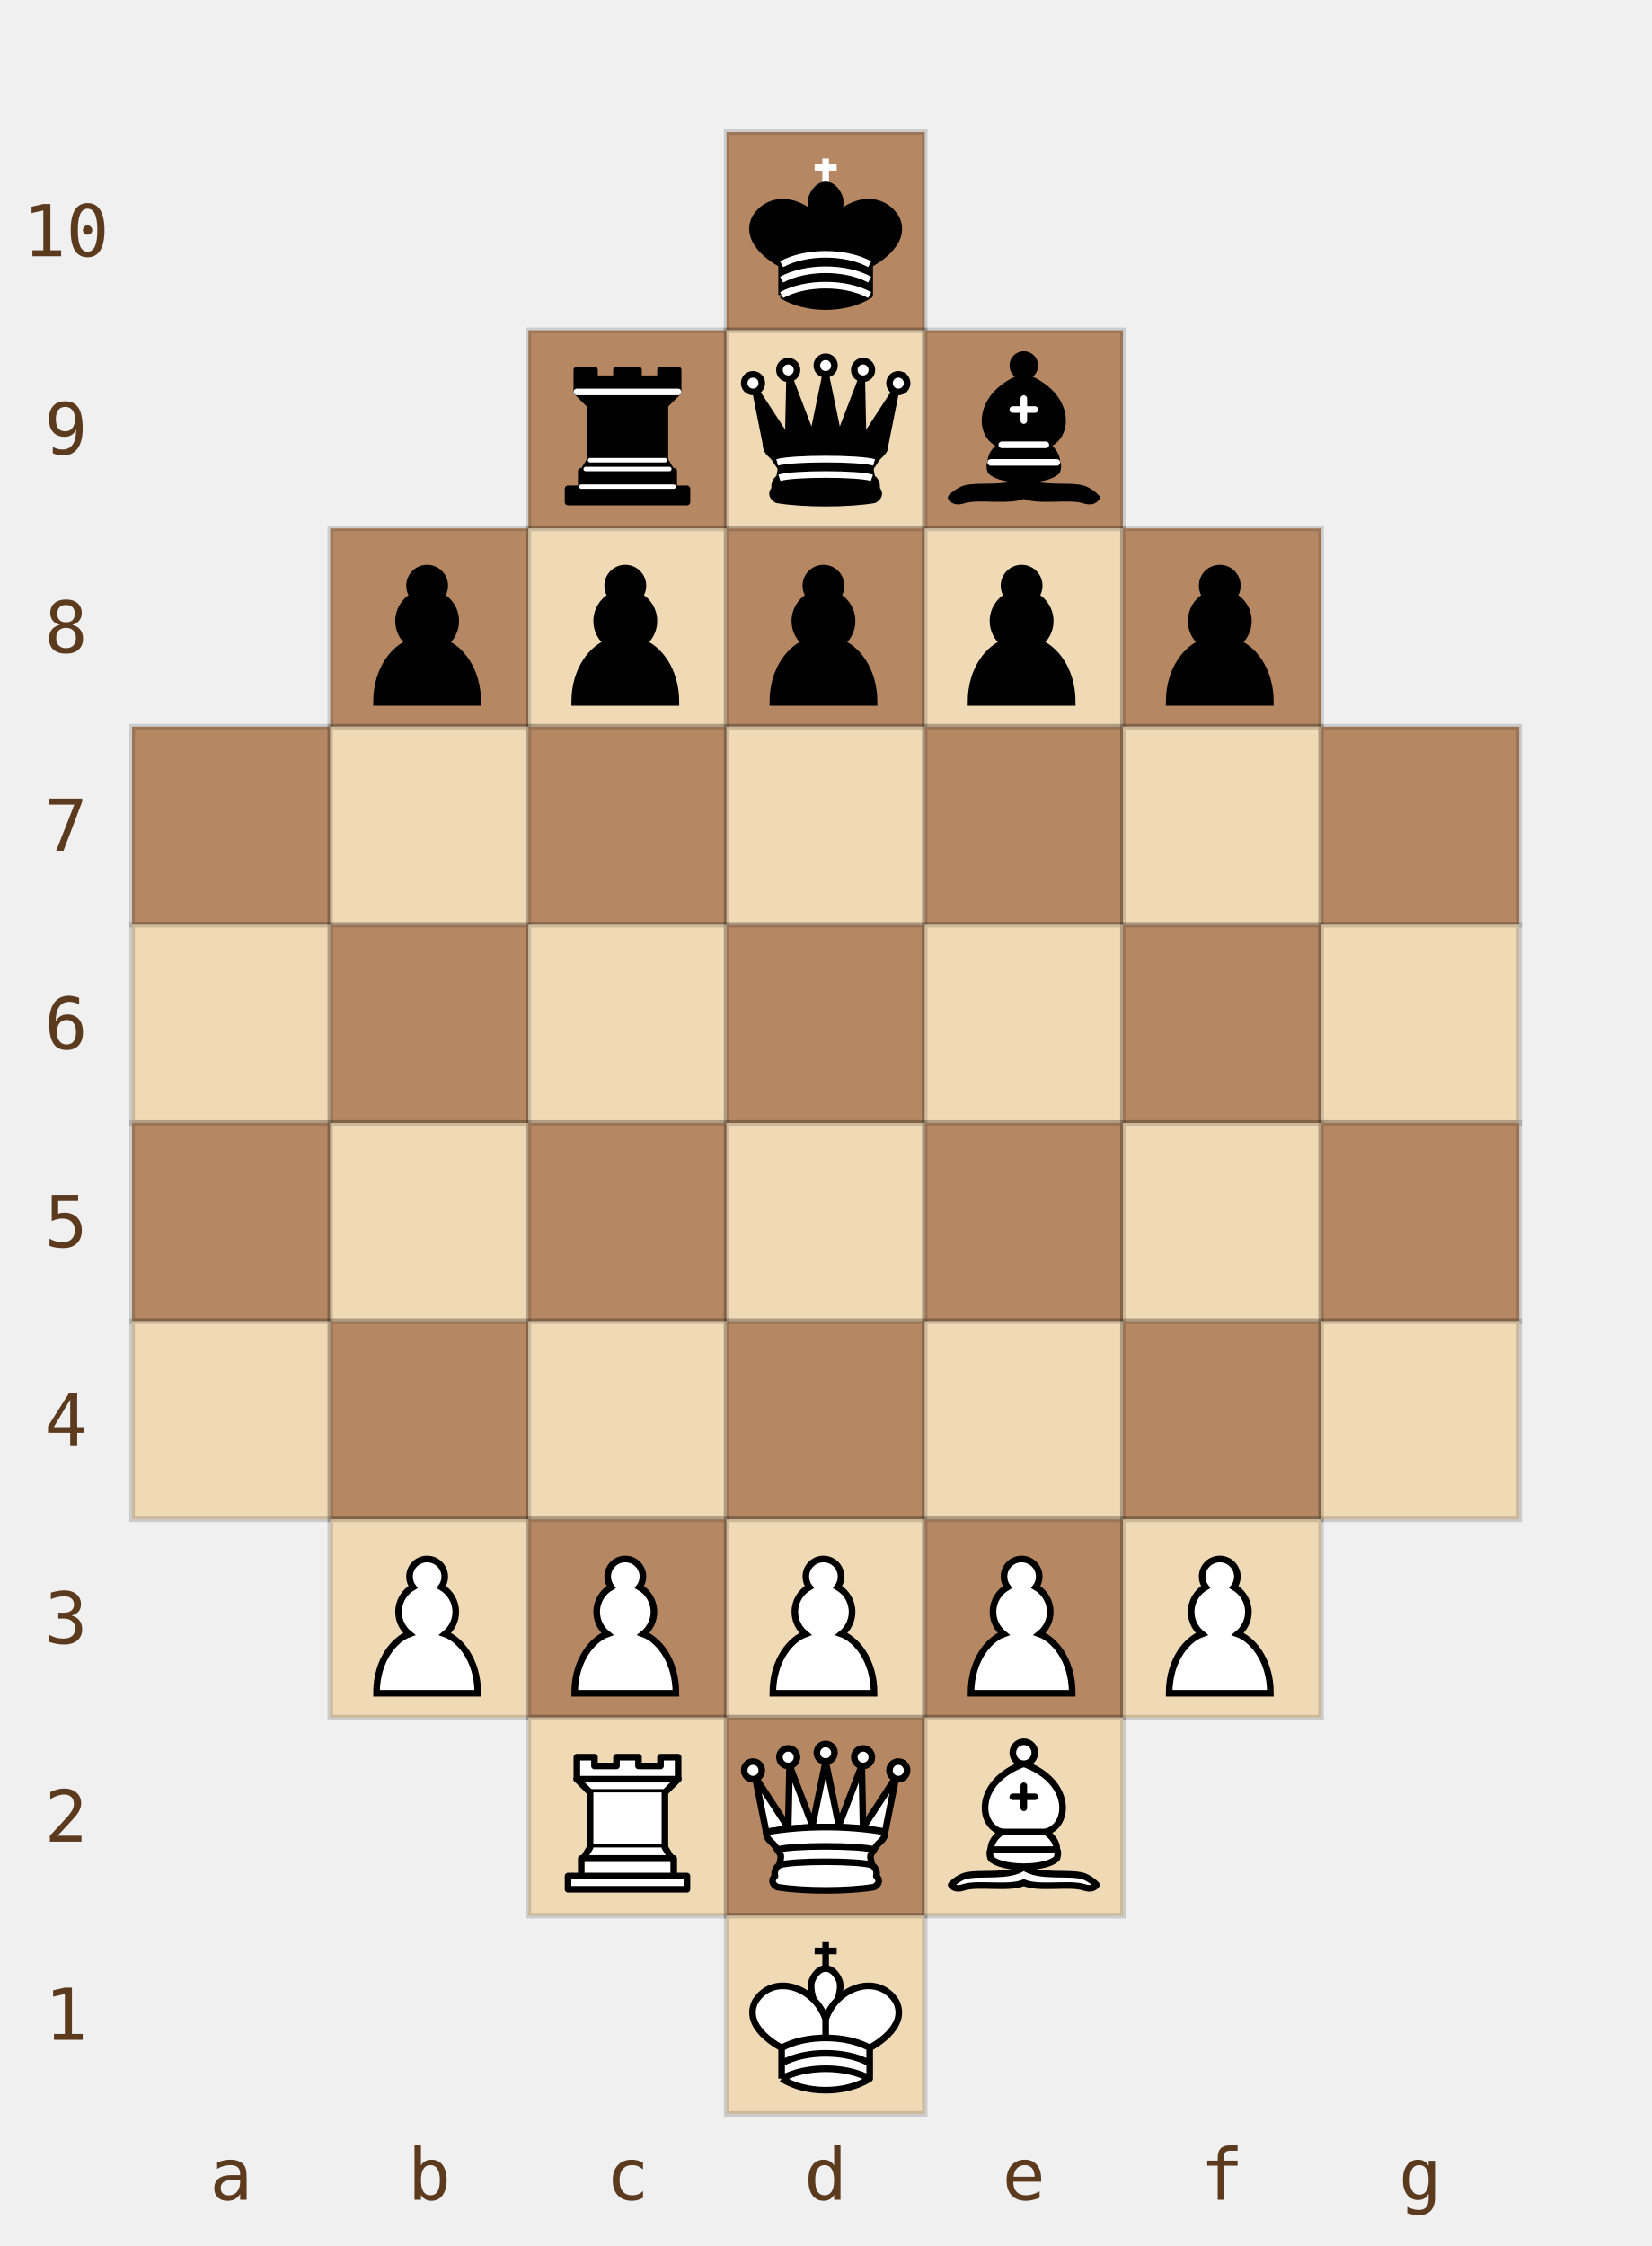
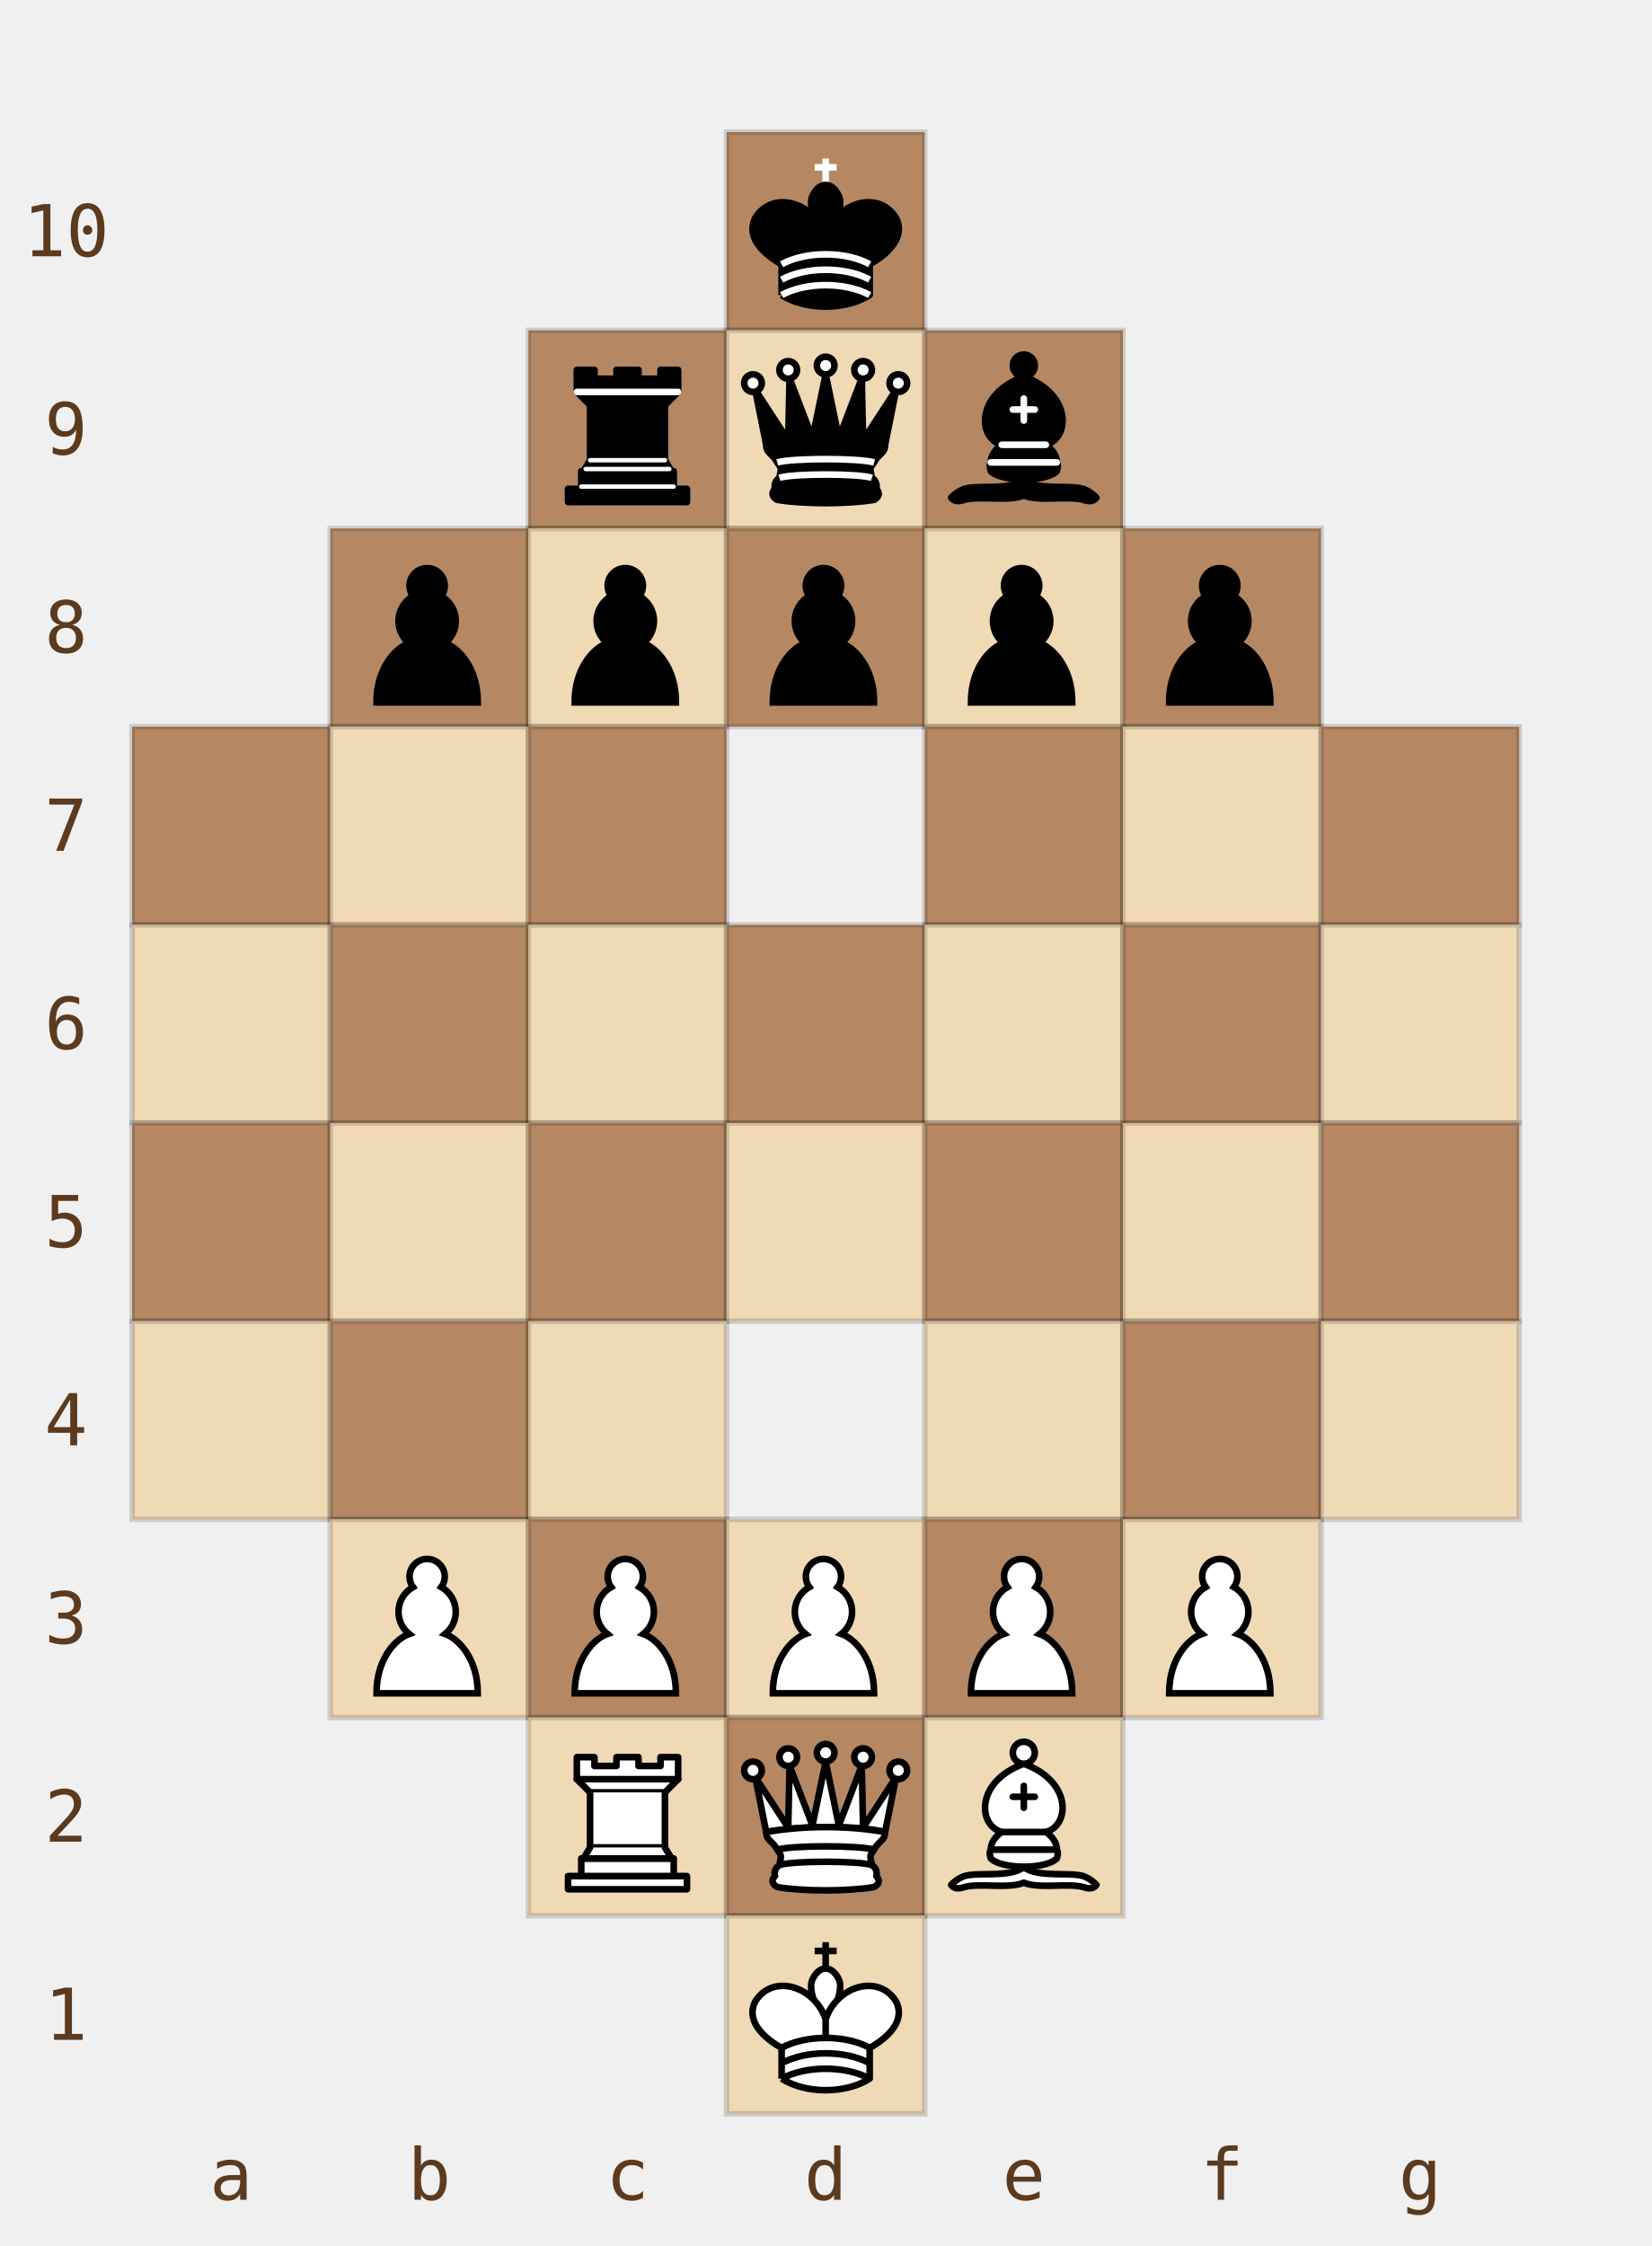
<svg xmlns="http://www.w3.org/2000/svg" viewBox="0 0 300 408" width="300" height="408">
  <defs>
    <symbol id="piece-mce-chess-bK" viewBox="0 0 45 45">
      <g style="fill:#000;stroke:#000;stroke-width:1.5;stroke-linejoin:round">
        <path d="M 22.5,11.63 L 22.5,6" style="fill:none;stroke:#fff;stroke-linejoin:miter" />
        <path d="M 20,8 L 25,8" style="fill:none;stroke:#fff;stroke-linejoin:miter" />
        <path d="M 22.5,25 C 22.5,25 27,17.5 25.5,14.5 C 25.5,14.5 24.5,12 22.5,12 C 20.5,12 19.5,14.5 19.5,14.5 C 18,17.5 22.5,25 22.5,25" />
        <path d="M 12.5,37 C 18,40.5 27,40.5 32.5,37 L 32.5,30 C 32.5,30 41.5,25.5 38.5,19.5 C 34.5,13 25,16 22.5,23.5 L 22.5,27 L 22.5,23.5 C 20,16 10.5,13 6.5,19.5 C 3.5,25.5 12.5,30 12.5,30 L 12.5,37" />
        <path d="M 12.5,30 C 18,27 27,27 32.5,30" style="fill:none;stroke:#fff" />
        <path d="M 12.5,33.5 C 18,30.5 27,30.5 32.5,33.5" style="fill:none;stroke:#fff" />
        <path d="M 12.5,37 C 18,34 27,34 32.5,37" style="fill:none;stroke:#fff" />
      </g>
    </symbol>
    <symbol id="piece-mce-chess-bR" viewBox="0 0 45 45">
      <g style="fill:#000;stroke:#000;stroke-width:1.5;stroke-linecap:round;stroke-linejoin:round">
        <path d="M 9,39 L 36,39 L 36,36 L 9,36 L 9,39 z" />
        <path d="M 12,36 L 12,32 L 33,32 L 33,36 L 12,36 z" />
        <path d="M 11,14 L 11,9 L 15,9 L 15,11 L 20,11 L 20,9 L 25,9 L 25,11 L 30,11 L 30,9 L 34,9 L 34,14" />
        <path d="M 34,14 L 31,17 L 14,17 L 11,14" />
        <path d="M 31,17 L 31,29.5 L 14,29.5 L 14,17" />
        <path d="M 31,29.5 L 32.5,32 L 12.5,32 L 14,29.5" />
        <path d="M 11,14 L 34,14" style="fill:none;stroke:#fff;stroke-linejoin:miter" />
        <path d="M 12,35.5 L 33,35.5" style="fill:none;stroke:#fff;stroke-width:1" />
        <path d="M 13,31.5 L 32,31.5" style="fill:none;stroke:#fff;stroke-width:1" />
        <path d="M 14,29.5 L 31,29.5" style="fill:none;stroke:#fff;stroke-width:1" />
      </g>
    </symbol>
    <symbol id="piece-mce-chess-bQ" viewBox="0 0 45 45">
      <g style="fill:#000;stroke:#000;stroke-width:1.5;stroke-linejoin:round">
        <path d="M 9,26 C 17.5,24.5 30,24.5 36,26 L 38.5,13.5 L 31,25 L 30.7,10.9 L 25.5,24.5 L 22.5,10 L 19.5,24.5 L 14.3,10.9 L 14,25 L 6.5,13.5 L 9,26 z" />
        <path d="M 9,26 C 9,28 10.5,28 11.5,30 C 12.5,31.5 12.5,31 12,33.5 C 10.5,34.5 11,36 11,36 C 9.5,37.5 11.5,38.5 11.5,38.5 C 17.5,39.5 27.5,39.5 33.5,38.5 C 33.5,38.5 35.5,37.5 34,36 C 34,36 34.5,34.5 33,33.5 C 32.5,31 32.5,31.5 33.5,30 C 34.5,28 36,28 36,26 C 27.5,24.5 17.5,24.5 9,26 z" />
        <path d="M 11.5,30 C 15,29 30,29 33.5,30" style="fill:none;stroke:#fff" />
        <path d="M 12,33.5 C 15,32.5 30,32.5 33,33.5" style="fill:none;stroke:#fff" />
        <circle cx="6" cy="12" r="2" style="fill:#fff" />
        <circle cx="14" cy="9" r="2" style="fill:#fff" />
        <circle cx="22.5" cy="8" r="2" style="fill:#fff" />
        <circle cx="31" cy="9" r="2" style="fill:#fff" />
        <circle cx="39" cy="12" r="2" style="fill:#fff" />
      </g>
    </symbol>
    <symbol id="piece-mce-chess-bB" viewBox="0 0 45 45">
      <g style="fill:none;stroke:#000;stroke-width:1.5;stroke-linecap:round;stroke-linejoin:round">
        <g style="fill:#000;stroke-linecap:butt">
          <path d="M 9,36 C 12.39,35.03 19.11,36.43 22.5,34 C 25.89,36.43 32.61,35.03 36,36 C 36,36 37.65,36.54 39,38 C 38.32,38.97 37.2,38.91 36,38.5 C 32.61,37.53 25.89,38.96 22.5,37.5 C 19.11,38.96 12.39,37.53 9,38.5 C 7.8,38.91 6.68,38.97 6,38 C 7.35,36.54 9,36 9,36 z" />
          <path d="M 15,32 C 17.5,34.5 27.5,34.5 30,32 C 30.5,30.5 30,30 30,30 C 30,27.5 27.5,26 27.5,26 C 33,24.5 33.5,14.5 22.5,10.5 C 11.5,14.5 12,24.5 17.5,26 C 17.5,26 15,27.5 15,30 C 15,30 14.5,30.5 15,32 z" />
          <path d="M 25,8 A 2.5,2.5 0 1 1 20,8 A 2.5,2.5 0 1 1 25,8 z" />
        </g>
        <path d="M 17.5,26 L 27.5,26 M 15,30 L 30,30 M 22.5,15.5 L 22.5,20.5 M 20,18 L 25,18" style="fill:none;stroke:#fff;stroke-linejoin:miter" />
      </g>
    </symbol>
    <symbol id="piece-mce-chess-bP" viewBox="0 0 45 45">
      <path d="M 22,9 C 19.79,9 18,10.79 18,13 C 18,13.89 18.29,14.71 18.78,15.38 C 16.83,16.5 15.5,18.59 15.5,21 C 15.5,23.03 16.44,24.84 17.91,26.03 C 14.91,27.09 10.5,31.58 10.5,39.5 L 33.5,39.5 C 33.5,31.58 29.09,27.09 26.09,26.03 C 27.56,24.84 28.5,23.03 28.5,21 C 28.5,18.59 27.17,16.5 25.22,15.38 C 25.71,14.71 26,13.89 26,13 C 26,10.79 24.21,9 22,9 z" style="fill:#000;stroke:#000;stroke-width:1.5;stroke-linecap:round" />
    </symbol>
    <symbol id="piece-mce-chess-wP" viewBox="0 0 45 45">
      <path d="M 22,9 C 19.79,9 18,10.79 18,13 C 18,13.89 18.29,14.71 18.78,15.38 C 16.83,16.5 15.5,18.59 15.5,21 C 15.5,23.03 16.44,24.84 17.91,26.03 C 14.91,27.09 10.5,31.58 10.5,39.5 L 33.5,39.5 C 33.5,31.58 29.09,27.09 26.09,26.03 C 27.56,24.84 28.5,23.03 28.5,21 C 28.5,18.59 27.17,16.5 25.22,15.38 C 25.71,14.71 26,13.89 26,13 C 26,10.79 24.21,9 22,9 z" style="fill:#fff;stroke:#000;stroke-width:1.5;stroke-linecap:round" />
    </symbol>
    <symbol id="piece-mce-chess-wR" viewBox="0 0 45 45">
      <g style="fill:#fff;stroke:#000;stroke-width:1.5;stroke-linecap:round;stroke-linejoin:round">
        <path d="M 9,39 L 36,39 L 36,36 L 9,36 L 9,39 z" />
        <path d="M 12,36 L 12,32 L 33,32 L 33,36 L 12,36 z" />
        <path d="M 11,14 L 11,9 L 15,9 L 15,11 L 20,11 L 20,9 L 25,9 L 25,11 L 30,11 L 30,9 L 34,9 L 34,14" />
        <path d="M 34,14 L 31,17 L 14,17 L 11,14" />
        <path d="M 31,17 L 31,29.5 L 14,29.5 L 14,17" />
        <path d="M 31,29.5 L 32.5,32 L 12.5,32 L 14,29.5" />
        <path d="M 11,14 L 34,14" style="fill:none" />
      </g>
    </symbol>
    <symbol id="piece-mce-chess-wQ" viewBox="0 0 45 45">
      <g style="fill:#fff;stroke:#000;stroke-width:1.5;stroke-linejoin:round">
        <path d="M 9,26 C 17.5,24.5 30,24.5 36,26 L 38.5,13.5 L 31,25 L 30.7,10.9 L 25.5,24.5 L 22.5,10 L 19.5,24.5 L 14.3,10.9 L 14,25 L 6.5,13.5 L 9,26 z" />
        <path d="M 9,26 C 9,28 10.5,28 11.5,30 C 12.5,31.5 12.5,31 12,33.5 C 10.5,34.5 11,36 11,36 C 9.5,37.5 11.5,38.5 11.5,38.5 C 17.5,39.5 27.5,39.5 33.5,38.5 C 33.5,38.5 35.5,37.5 34,36 C 34,36 34.5,34.5 33,33.5 C 32.5,31 32.5,31.5 33.5,30 C 34.5,28 36,28 36,26 C 27.5,24.5 17.5,24.5 9,26 z" />
        <path d="M 11.5,30 C 15,29 30,29 33.5,30" style="fill:none" />
        <path d="M 12,33.5 C 15,32.5 30,32.5 33,33.5" style="fill:none" />
        <circle cx="6" cy="12" r="2" />
        <circle cx="14" cy="9" r="2" />
        <circle cx="22.5" cy="8" r="2" />
        <circle cx="31" cy="9" r="2" />
        <circle cx="39" cy="12" r="2" />
      </g>
    </symbol>
    <symbol id="piece-mce-chess-wB" viewBox="0 0 45 45">
      <g style="fill:none;stroke:#000;stroke-width:1.5;stroke-linecap:round;stroke-linejoin:round">
        <g style="fill:#fff;stroke-linecap:butt">
          <path d="M 9,36 C 12.39,35.03 19.11,36.43 22.5,34 C 25.89,36.43 32.61,35.03 36,36 C 36,36 37.65,36.54 39,38 C 38.32,38.97 37.2,38.91 36,38.5 C 32.61,37.53 25.89,38.96 22.5,37.5 C 19.11,38.96 12.39,37.53 9,38.5 C 7.8,38.91 6.68,38.97 6,38 C 7.35,36.54 9,36 9,36 z" />
          <path d="M 15,32 C 17.5,34.5 27.5,34.5 30,32 C 30.5,30.5 30,30 30,30 C 30,27.5 27.5,26 27.5,26 C 33,24.5 33.5,14.5 22.5,10.5 C 11.5,14.5 12,24.5 17.5,26 C 17.5,26 15,27.5 15,30 C 15,30 14.5,30.5 15,32 z" />
          <path d="M 25,8 A 2.5,2.5 0 1 1 20,8 A 2.5,2.5 0 1 1 25,8 z" />
        </g>
        <path d="M 17.5,26 L 27.5,26 M 15,30 L 30,30 M 22.5,15.5 L 22.5,20.5 M 20,18 L 25,18" style="fill:none;stroke:#000;stroke-linejoin:miter" />
      </g>
    </symbol>
    <symbol id="piece-mce-chess-wK" viewBox="0 0 45 45">
      <g style="fill:#fff;stroke:#000;stroke-width:1.5;stroke-linejoin:round">
        <path d="M 22.5,11.63 L 22.5,6" style="fill:none;stroke-linejoin:miter" />
        <path d="M 20,8 L 25,8" style="fill:none;stroke-linejoin:miter" />
        <path d="M 22.5,25 C 22.5,25 27,17.5 25.5,14.5 C 25.5,14.5 24.5,12 22.5,12 C 20.5,12 19.5,14.5 19.5,14.5 C 18,17.5 22.5,25 22.5,25" />
        <path d="M 12.5,37 C 18,40.5 27,40.5 32.5,37 L 32.5,30 C 32.5,30 41.5,25.5 38.5,19.5 C 34.5,13 25,16 22.5,23.5 L 22.5,27 L 22.5,23.5 C 20,16 10.5,13 6.5,19.5 C 3.5,25.5 12.5,30 12.5,30 L 12.5,37" />
        <path d="M 12.5,30 C 18,27 27,27 32.5,30" />
        <path d="M 12.5,33.5 C 18,30.5 27,30.5 32.5,33.5" />
        <path d="M 12.5,37 C 18,34 27,34 32.5,37" />
      </g>
    </symbol>
  </defs>
  <rect x="24" y="24" width="252" height="360" fill="transparent" />
  <rect x="132" y="24" width="36" height="36" fill="#b58863" stroke="rgba(0,0,0,0.15)" stroke-width="1" data-sq="d10" data-type="true" class="board-cell" />
  <rect x="96" y="60" width="36" height="36" fill="#b58863" stroke="rgba(0,0,0,0.15)" stroke-width="1" data-sq="c9" data-type="true" class="board-cell" />
  <rect x="132" y="60" width="36" height="36" fill="#f0d9b5" stroke="rgba(0,0,0,0.15)" stroke-width="1" data-sq="d9" data-type="true" class="board-cell" />
  <rect x="168" y="60" width="36" height="36" fill="#b58863" stroke="rgba(0,0,0,0.15)" stroke-width="1" data-sq="e9" data-type="true" class="board-cell" />
  <rect x="60" y="96" width="36" height="36" fill="#b58863" stroke="rgba(0,0,0,0.15)" stroke-width="1" data-sq="b8" data-type="true" class="board-cell" />
  <rect x="96" y="96" width="36" height="36" fill="#f0d9b5" stroke="rgba(0,0,0,0.15)" stroke-width="1" data-sq="c8" data-type="true" class="board-cell" />
  <rect x="132" y="96" width="36" height="36" fill="#b58863" stroke="rgba(0,0,0,0.15)" stroke-width="1" data-sq="d8" data-type="true" class="board-cell" />
  <rect x="168" y="96" width="36" height="36" fill="#f0d9b5" stroke="rgba(0,0,0,0.15)" stroke-width="1" data-sq="e8" data-type="true" class="board-cell" />
  <rect x="204" y="96" width="36" height="36" fill="#b58863" stroke="rgba(0,0,0,0.15)" stroke-width="1" data-sq="f8" data-type="true" class="board-cell" />
  <rect x="24" y="132" width="36" height="36" fill="#b58863" stroke="rgba(0,0,0,0.15)" stroke-width="1" data-sq="a7" data-type="true" class="board-cell" />
  <rect x="60" y="132" width="36" height="36" fill="#f0d9b5" stroke="rgba(0,0,0,0.15)" stroke-width="1" data-sq="b7" data-type="true" class="board-cell" />
  <rect x="96" y="132" width="36" height="36" fill="#b58863" stroke="rgba(0,0,0,0.15)" stroke-width="1" data-sq="c7" data-type="true" class="board-cell" />
-   <rect x="132" y="132" width="36" height="36" fill="#f0d9b5" stroke="rgba(0,0,0,0.15)" stroke-width="1" data-sq="d7" data-type="hole" class="board-cell" />
  <rect x="168" y="132" width="36" height="36" fill="#b58863" stroke="rgba(0,0,0,0.15)" stroke-width="1" data-sq="e7" data-type="true" class="board-cell" />
  <rect x="204" y="132" width="36" height="36" fill="#f0d9b5" stroke="rgba(0,0,0,0.15)" stroke-width="1" data-sq="f7" data-type="true" class="board-cell" />
  <rect x="240" y="132" width="36" height="36" fill="#b58863" stroke="rgba(0,0,0,0.15)" stroke-width="1" data-sq="g7" data-type="true" class="board-cell" />
  <rect x="24" y="168" width="36" height="36" fill="#f0d9b5" stroke="rgba(0,0,0,0.15)" stroke-width="1" data-sq="a6" data-type="true" class="board-cell" />
  <rect x="60" y="168" width="36" height="36" fill="#b58863" stroke="rgba(0,0,0,0.15)" stroke-width="1" data-sq="b6" data-type="true" class="board-cell" />
  <rect x="96" y="168" width="36" height="36" fill="#f0d9b5" stroke="rgba(0,0,0,0.15)" stroke-width="1" data-sq="c6" data-type="true" class="board-cell" />
  <rect x="132" y="168" width="36" height="36" fill="#b58863" stroke="rgba(0,0,0,0.15)" stroke-width="1" data-sq="d6" data-type="true" class="board-cell" />
  <rect x="168" y="168" width="36" height="36" fill="#f0d9b5" stroke="rgba(0,0,0,0.15)" stroke-width="1" data-sq="e6" data-type="true" class="board-cell" />
  <rect x="204" y="168" width="36" height="36" fill="#b58863" stroke="rgba(0,0,0,0.15)" stroke-width="1" data-sq="f6" data-type="true" class="board-cell" />
  <rect x="240" y="168" width="36" height="36" fill="#f0d9b5" stroke="rgba(0,0,0,0.15)" stroke-width="1" data-sq="g6" data-type="true" class="board-cell" />
  <rect x="24" y="204" width="36" height="36" fill="#b58863" stroke="rgba(0,0,0,0.15)" stroke-width="1" data-sq="a5" data-type="true" class="board-cell" />
  <rect x="60" y="204" width="36" height="36" fill="#f0d9b5" stroke="rgba(0,0,0,0.15)" stroke-width="1" data-sq="b5" data-type="true" class="board-cell" />
  <rect x="96" y="204" width="36" height="36" fill="#b58863" stroke="rgba(0,0,0,0.15)" stroke-width="1" data-sq="c5" data-type="true" class="board-cell" />
  <rect x="132" y="204" width="36" height="36" fill="#f0d9b5" stroke="rgba(0,0,0,0.15)" stroke-width="1" data-sq="d5" data-type="true" class="board-cell" />
  <rect x="168" y="204" width="36" height="36" fill="#b58863" stroke="rgba(0,0,0,0.15)" stroke-width="1" data-sq="e5" data-type="true" class="board-cell" />
  <rect x="204" y="204" width="36" height="36" fill="#f0d9b5" stroke="rgba(0,0,0,0.15)" stroke-width="1" data-sq="f5" data-type="true" class="board-cell" />
  <rect x="240" y="204" width="36" height="36" fill="#b58863" stroke="rgba(0,0,0,0.15)" stroke-width="1" data-sq="g5" data-type="true" class="board-cell" />
  <rect x="24" y="240" width="36" height="36" fill="#f0d9b5" stroke="rgba(0,0,0,0.15)" stroke-width="1" data-sq="a4" data-type="true" class="board-cell" />
  <rect x="60" y="240" width="36" height="36" fill="#b58863" stroke="rgba(0,0,0,0.15)" stroke-width="1" data-sq="b4" data-type="true" class="board-cell" />
  <rect x="96" y="240" width="36" height="36" fill="#f0d9b5" stroke="rgba(0,0,0,0.15)" stroke-width="1" data-sq="c4" data-type="true" class="board-cell" />
-   <rect x="132" y="240" width="36" height="36" fill="#b58863" stroke="rgba(0,0,0,0.15)" stroke-width="1" data-sq="d4" data-type="hole" class="board-cell" />
  <rect x="168" y="240" width="36" height="36" fill="#f0d9b5" stroke="rgba(0,0,0,0.15)" stroke-width="1" data-sq="e4" data-type="true" class="board-cell" />
  <rect x="204" y="240" width="36" height="36" fill="#b58863" stroke="rgba(0,0,0,0.15)" stroke-width="1" data-sq="f4" data-type="true" class="board-cell" />
  <rect x="240" y="240" width="36" height="36" fill="#f0d9b5" stroke="rgba(0,0,0,0.15)" stroke-width="1" data-sq="g4" data-type="true" class="board-cell" />
  <rect x="60" y="276" width="36" height="36" fill="#f0d9b5" stroke="rgba(0,0,0,0.15)" stroke-width="1" data-sq="b3" data-type="true" class="board-cell" />
  <rect x="96" y="276" width="36" height="36" fill="#b58863" stroke="rgba(0,0,0,0.15)" stroke-width="1" data-sq="c3" data-type="true" class="board-cell" />
  <rect x="132" y="276" width="36" height="36" fill="#f0d9b5" stroke="rgba(0,0,0,0.15)" stroke-width="1" data-sq="d3" data-type="true" class="board-cell" />
  <rect x="168" y="276" width="36" height="36" fill="#b58863" stroke="rgba(0,0,0,0.15)" stroke-width="1" data-sq="e3" data-type="true" class="board-cell" />
  <rect x="204" y="276" width="36" height="36" fill="#f0d9b5" stroke="rgba(0,0,0,0.15)" stroke-width="1" data-sq="f3" data-type="true" class="board-cell" />
  <rect x="96" y="312" width="36" height="36" fill="#f0d9b5" stroke="rgba(0,0,0,0.15)" stroke-width="1" data-sq="c2" data-type="true" class="board-cell" />
  <rect x="132" y="312" width="36" height="36" fill="#b58863" stroke="rgba(0,0,0,0.15)" stroke-width="1" data-sq="d2" data-type="true" class="board-cell" />
  <rect x="168" y="312" width="36" height="36" fill="#f0d9b5" stroke="rgba(0,0,0,0.15)" stroke-width="1" data-sq="e2" data-type="true" class="board-cell" />
  <rect x="132" y="348" width="36" height="36" fill="#f0d9b5" stroke="rgba(0,0,0,0.15)" stroke-width="1" data-sq="d1" data-type="true" class="board-cell" />
  <g pointer-events="none">
    <use href="#piece-mce-chess-bK" x="132" y="24" width="36" height="36" />
    <use href="#piece-mce-chess-bR" x="96" y="60" width="36" height="36" />
    <use href="#piece-mce-chess-bQ" x="132" y="60" width="36" height="36" />
    <use href="#piece-mce-chess-bB" x="168" y="60" width="36" height="36" />
    <use href="#piece-mce-chess-bP" x="60" y="96" width="36" height="36" />
    <use href="#piece-mce-chess-bP" x="96" y="96" width="36" height="36" />
    <use href="#piece-mce-chess-bP" x="132" y="96" width="36" height="36" />
    <use href="#piece-mce-chess-bP" x="168" y="96" width="36" height="36" />
    <use href="#piece-mce-chess-bP" x="204" y="96" width="36" height="36" />
    <use href="#piece-mce-chess-wP" x="60" y="276" width="36" height="36" />
    <use href="#piece-mce-chess-wP" x="96" y="276" width="36" height="36" />
    <use href="#piece-mce-chess-wP" x="132" y="276" width="36" height="36" />
    <use href="#piece-mce-chess-wP" x="168" y="276" width="36" height="36" />
    <use href="#piece-mce-chess-wP" x="204" y="276" width="36" height="36" />
    <use href="#piece-mce-chess-wR" x="96" y="312" width="36" height="36" />
    <use href="#piece-mce-chess-wQ" x="132" y="312" width="36" height="36" />
    <use href="#piece-mce-chess-wB" x="168" y="312" width="36" height="36" />
    <use href="#piece-mce-chess-wK" x="132" y="348" width="36" height="36" />
  </g>
  <text x="42" y="399.6" text-anchor="middle" font-size="13" fill="#5c3a1e" font-family="monospace">a</text>
  <text x="78" y="399.6" text-anchor="middle" font-size="13" fill="#5c3a1e" font-family="monospace">b</text>
  <text x="114" y="399.6" text-anchor="middle" font-size="13" fill="#5c3a1e" font-family="monospace">c</text>
  <text x="150" y="399.6" text-anchor="middle" font-size="13" fill="#5c3a1e" font-family="monospace">d</text>
  <text x="186" y="399.6" text-anchor="middle" font-size="13" fill="#5c3a1e" font-family="monospace">e</text>
  <text x="222" y="399.6" text-anchor="middle" font-size="13" fill="#5c3a1e" font-family="monospace">f</text>
  <text x="258" y="399.6" text-anchor="middle" font-size="13" fill="#5c3a1e" font-family="monospace">g</text>
  <text x="12" y="46.55" text-anchor="middle" font-size="13" fill="#5c3a1e" font-family="monospace">10</text>
  <text x="12" y="82.55" text-anchor="middle" font-size="13" fill="#5c3a1e" font-family="monospace">9</text>
  <text x="12" y="118.55" text-anchor="middle" font-size="13" fill="#5c3a1e" font-family="monospace">8</text>
  <text x="12" y="154.55" text-anchor="middle" font-size="13" fill="#5c3a1e" font-family="monospace">7</text>
  <text x="12" y="190.55" text-anchor="middle" font-size="13" fill="#5c3a1e" font-family="monospace">6</text>
  <text x="12" y="226.55" text-anchor="middle" font-size="13" fill="#5c3a1e" font-family="monospace">5</text>
  <text x="12" y="262.55" text-anchor="middle" font-size="13" fill="#5c3a1e" font-family="monospace">4</text>
  <text x="12" y="298.55" text-anchor="middle" font-size="13" fill="#5c3a1e" font-family="monospace">3</text>
  <text x="12" y="334.55" text-anchor="middle" font-size="13" fill="#5c3a1e" font-family="monospace">2</text>
  <text x="12" y="370.55" text-anchor="middle" font-size="13" fill="#5c3a1e" font-family="monospace">1</text>
</svg>
